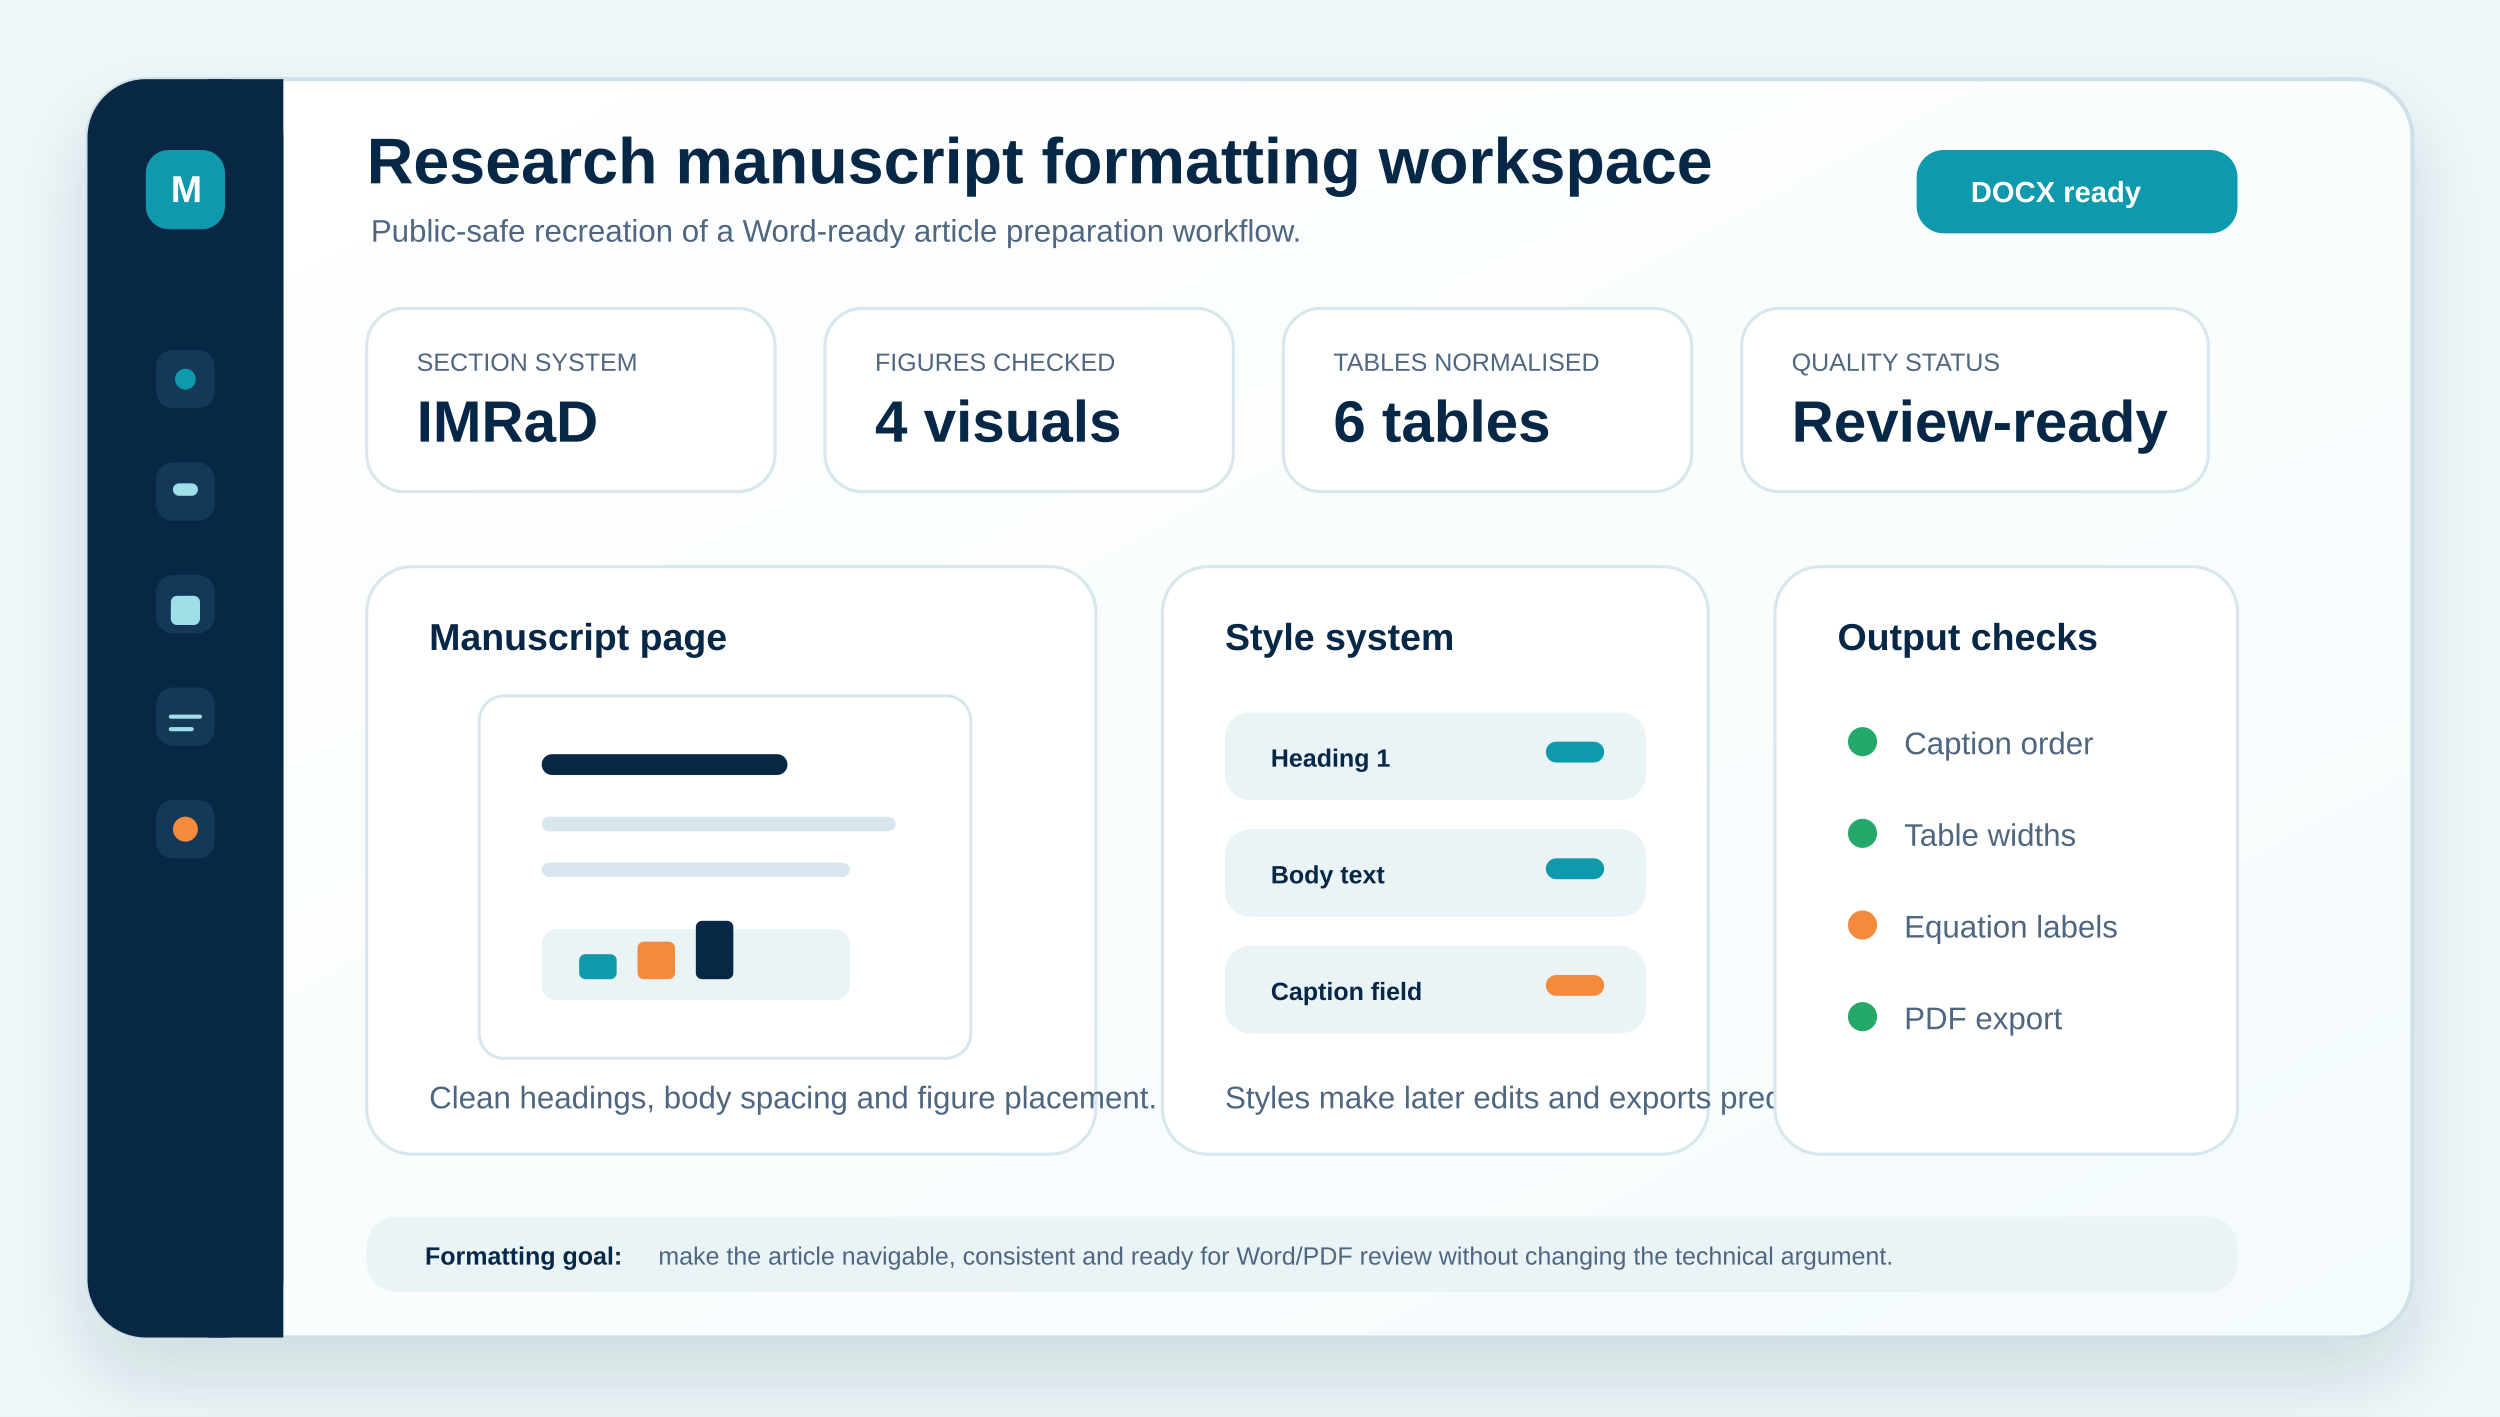
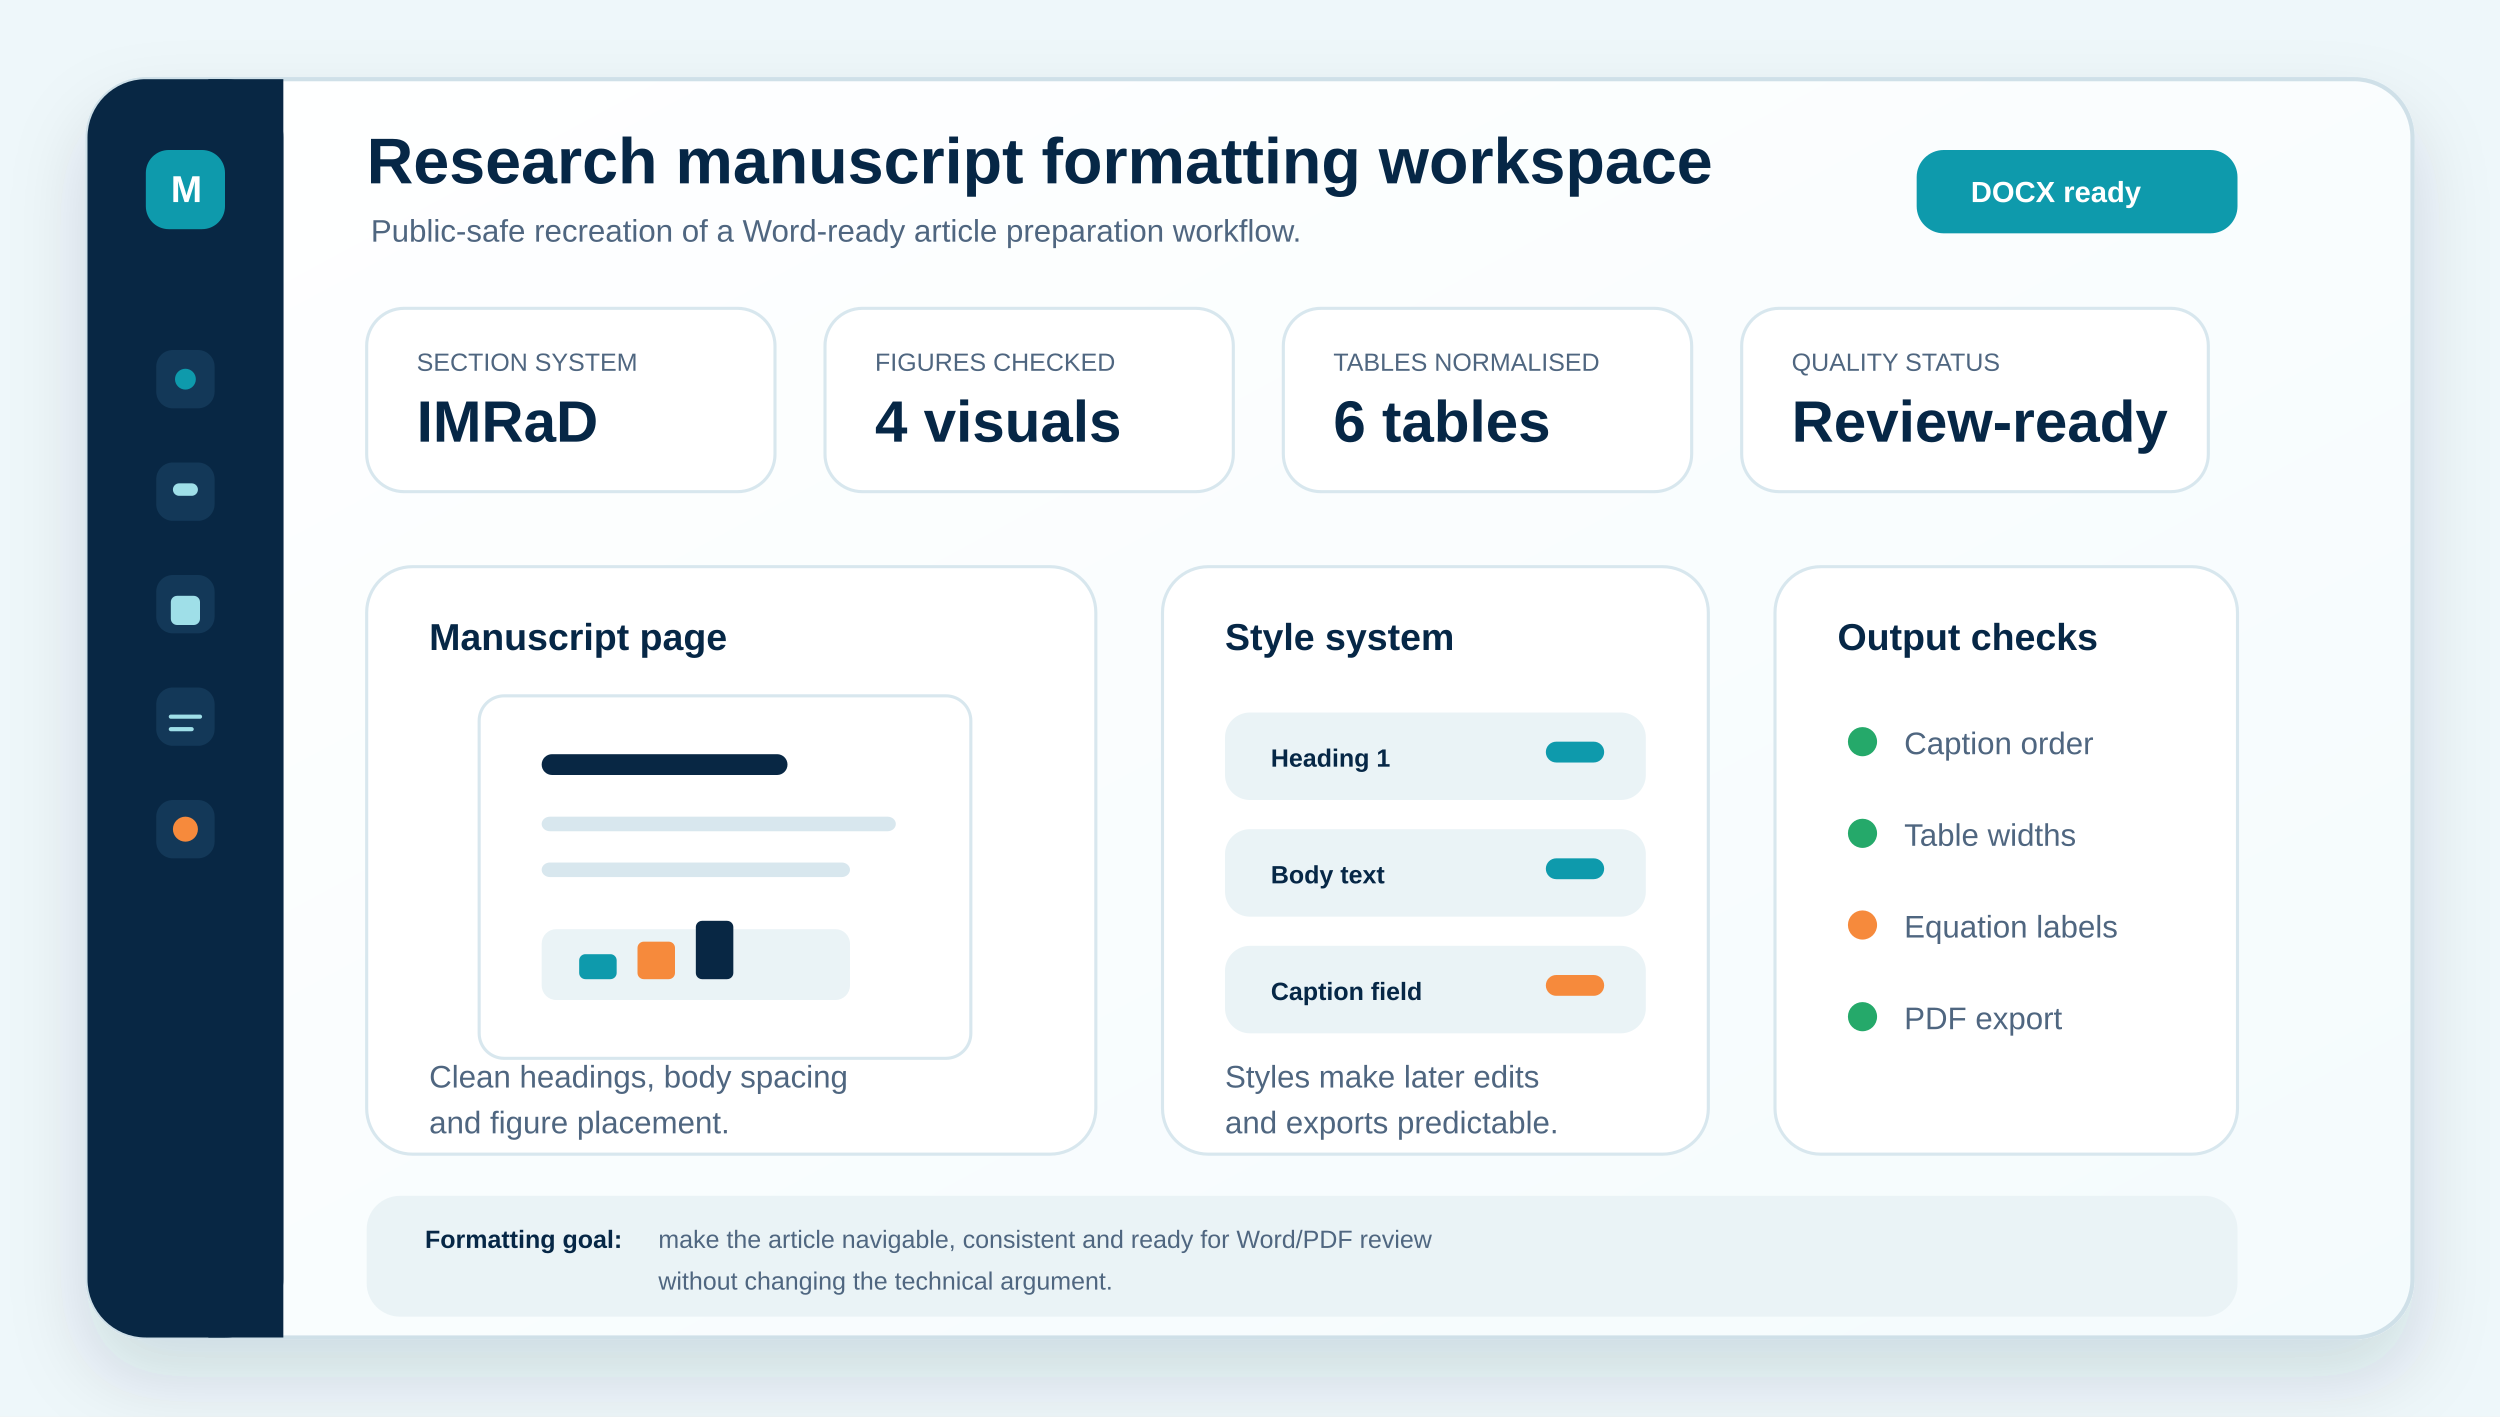
<svg xmlns="http://www.w3.org/2000/svg" viewBox="0 0 1200 680" role="img" aria-labelledby="title desc">
  <defs>
    <filter id="shadow" x="-20%" y="-20%" width="140%" height="140%">
      <feDropShadow dx="0" dy="18" stdDeviation="18" flood-color="#082744" flood-opacity="0.14" />
    </filter>
    <linearGradient id="screen" x1="0" x2="1" y1="0" y2="1">
      <stop offset="0" stop-color="#ffffff" />
      <stop offset="1" stop-color="#f4fbfd" />
    </linearGradient>
    <style>
      .bg{fill:#eef7fa}.shell{fill:url(#screen);stroke:#cfe0e8;stroke-width:2}.side{fill:#082744}.ink{fill:#062746;font-family:Arial,Helvetica,sans-serif;font-weight:700}.muted{fill:#4f6680;font-family:Arial,Helvetica,sans-serif}.white{fill:#fff;font-family:Arial,Helvetica,sans-serif}.title{font-size:31px}.label{font-size:18px}.small{font-size:15px}.tiny{font-size:12px}.card{fill:#fff;stroke:#d8e7ee;stroke-width:1.5}.soft{fill:#eaf3f6}.paper{fill:#fff;stroke:#d8e7ee;stroke-width:1.5}.teal{fill:#0e9aac}.orange{fill:#f68a3c}.dark{fill:#082744}.line{stroke:#d8e7ee;stroke-width:1.2}.rule{fill:#d8e7ee}.success{fill:#25a96a}.warn{fill:#f68a3c}
    </style>
  </defs>
  <rect class="bg" width="1200" height="680" />
  <rect class="shell" x="42" y="38" width="1116" height="604" rx="28" filter="url(#shadow)" />
  <rect class="side" x="42" y="38" width="94" height="604" rx="28" />
  <rect class="side" x="100" y="38" width="36" height="604" />
  <rect x="70" y="72" width="38" height="38" rx="11" fill="#0e9aac" />
  <text class="white" font-size="18" font-weight="700" x="82" y="97">M</text>
  <g opacity="0.9">
    <rect x="75" y="168" width="28" height="28" rx="8" fill="#143a5a" />
    <rect x="75" y="222" width="28" height="28" rx="8" fill="#143a5a" />
    <rect x="75" y="276" width="28" height="28" rx="8" fill="#143a5a" />
    <rect x="75" y="330" width="28" height="28" rx="8" fill="#143a5a" />
    <rect x="75" y="384" width="28" height="28" rx="8" fill="#143a5a" />
  </g>
  <circle class="teal" cx="89" cy="182" r="5" />
  <rect fill="#9fdfe8" x="83" y="232" width="12" height="6" rx="3" />
  <rect fill="#9fdfe8" x="82" y="286" width="14" height="14" rx="3" />
  <path d="M82 344 H96 M82 350 H92" stroke="#9fdfe8" stroke-width="2" stroke-linecap="round" />
  <circle fill="#f68a3c" cx="89" cy="398" r="6" />
  <text class="ink title" x="176" y="88">Research manuscript formatting workspace</text>
  <text class="muted small" x="178" y="116">Public-safe recreation of a Word-ready article preparation workflow.</text>
  <rect class="teal" x="920" y="72" width="154" height="40" rx="13" />
  <text class="white" font-size="14" font-weight="700" x="946" y="97">DOCX ready</text>
  <g transform="translate(176 148)">
    <rect class="card" width="196" height="88" rx="18" />
    <text class="muted tiny" x="24" y="30">SECTION SYSTEM</text>
    <text class="ink" font-size="28" x="24" y="64">IMRaD</text>
    <rect class="card" x="220" width="196" height="88" rx="18" />
    <text class="muted tiny" x="244" y="30">FIGURES CHECKED</text>
    <text class="ink" font-size="28" x="244" y="64">4 visuals</text>
    <rect class="card" x="440" width="196" height="88" rx="18" />
    <text class="muted tiny" x="464" y="30">TABLES NORMALISED</text>
    <text class="ink" font-size="28" x="464" y="64">6 tables</text>
    <rect class="card" x="660" width="224" height="88" rx="18" />
    <text class="muted tiny" x="684" y="30">QUALITY STATUS</text>
    <text class="ink" font-size="28" x="684" y="64">Review-ready</text>
  </g>
  <rect class="card" x="176" y="272" width="350" height="282" rx="22" />
  <text class="ink label" x="206" y="312">Manuscript page</text>
  <rect class="paper" x="230" y="334" width="236" height="174" rx="12" />
  <rect class="dark" x="260" y="362" width="118" height="10" rx="5" />
  <rect class="rule" x="260" y="392" width="170" height="7" rx="4" />
  <rect class="rule" x="260" y="414" width="148" height="7" rx="4" />
  <rect class="soft" x="260" y="446" width="148" height="34" rx="7" />
  <rect class="teal" x="278" y="458" width="18" height="12" rx="3" />
  <rect class="orange" x="306" y="452" width="18" height="18" rx="3" />
  <rect class="dark" x="334" y="442" width="18" height="28" rx="3" />
-   <text class="muted small" x="206" y="532">Clean headings, body spacing and figure placement.</text>
+   <text class="muted small" x="206" y="522">
+     <tspan x="206" dy="0">Clean headings, body spacing</tspan>
+     <tspan x="206" dy="22">and figure placement.</tspan>
+   </text>
  <rect class="card" x="558" y="272" width="262" height="282" rx="22" />
  <text class="ink label" x="588" y="312">Style system</text>
  <rect class="soft" x="588" y="342" width="202" height="42" rx="12" />
  <text class="ink tiny" x="610" y="368">Heading 1</text>
  <rect class="soft" x="588" y="398" width="202" height="42" rx="12" />
  <text class="ink tiny" x="610" y="424">Body text</text>
  <rect class="soft" x="588" y="454" width="202" height="42" rx="12" />
  <text class="ink tiny" x="610" y="480">Caption field</text>
  <rect class="teal" x="742" y="356" width="28" height="10" rx="5" />
  <rect class="teal" x="742" y="412" width="28" height="10" rx="5" />
  <rect class="orange" x="742" y="468" width="28" height="10" rx="5" />
-   <text class="muted small" x="588" y="532">Styles make later edits and exports predictable.</text>
+   <text class="muted small" x="588" y="522">
+     <tspan x="588" dy="0">Styles make later edits</tspan>
+     <tspan x="588" dy="22">and exports predictable.</tspan>
+   </text>
  <rect class="card" x="852" y="272" width="222" height="282" rx="22" />
  <text class="ink label" x="882" y="312">Output checks</text>
  <circle class="success" cx="894" cy="356" r="7" />
  <text class="muted small" x="914" y="362">Caption order</text>
  <circle class="success" cx="894" cy="400" r="7" />
  <text class="muted small" x="914" y="406">Table widths</text>
  <circle class="warn" cx="894" cy="444" r="7" />
  <text class="muted small" x="914" y="450">Equation labels</text>
  <circle class="success" cx="894" cy="488" r="7" />
  <text class="muted small" x="914" y="494">PDF export</text>
-   <rect class="soft" x="176" y="584" width="898" height="36" rx="14" />
-   <text class="ink tiny" x="204" y="607">Formatting goal:</text>
-   <text class="muted tiny" x="316" y="607">make the article navigable, consistent and ready for Word/PDF review without changing the technical argument.</text>
+   <rect class="soft" x="176" y="574" width="898" height="58" rx="16" />
+   <text class="ink tiny" x="204" y="599">Formatting goal:</text>
+   <text class="muted tiny" x="316" y="599">
+     <tspan x="316" dy="0">make the article navigable, consistent and ready for Word/PDF review</tspan>
+     <tspan x="316" dy="20">without changing the technical argument.</tspan>
+   </text>
</svg>
